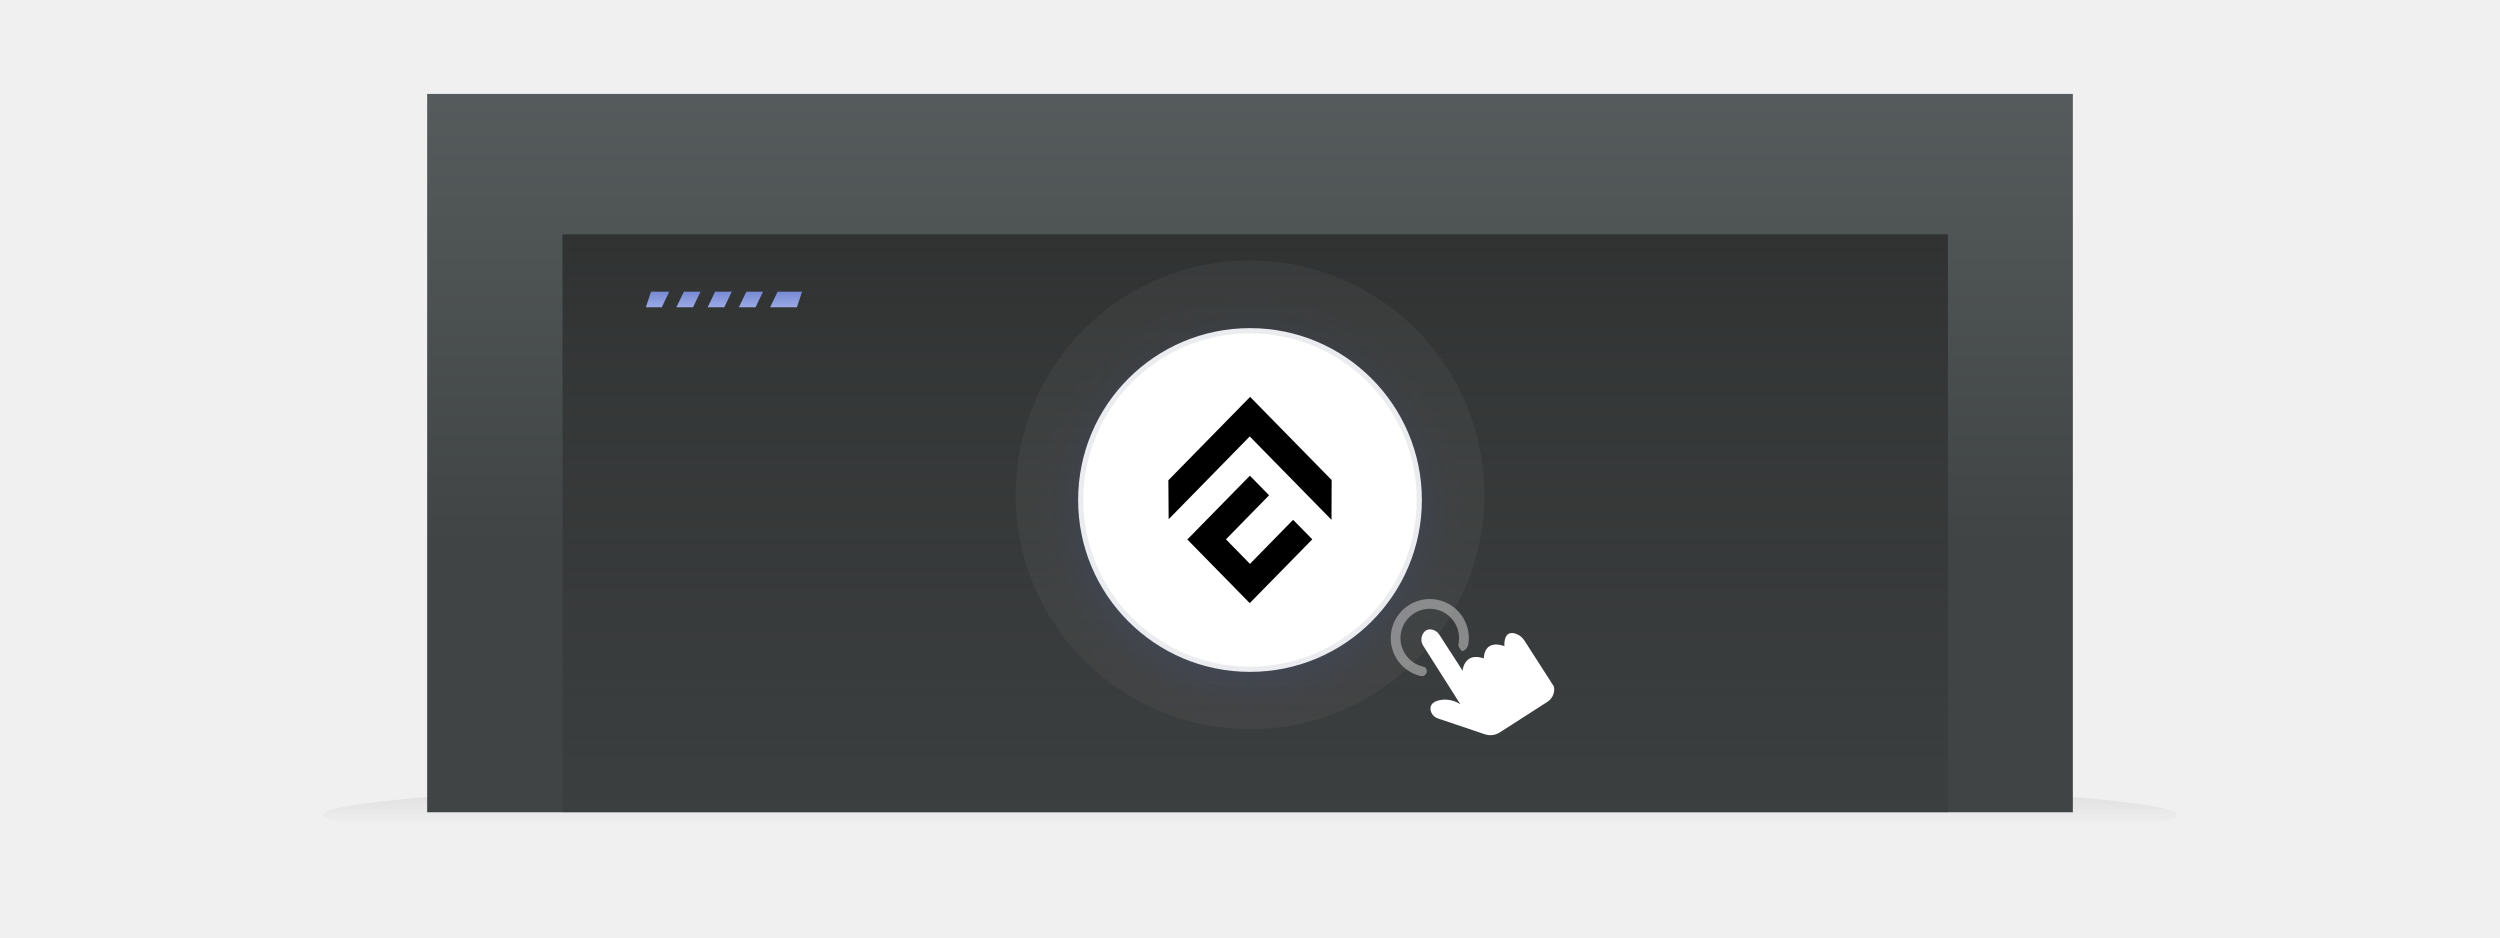
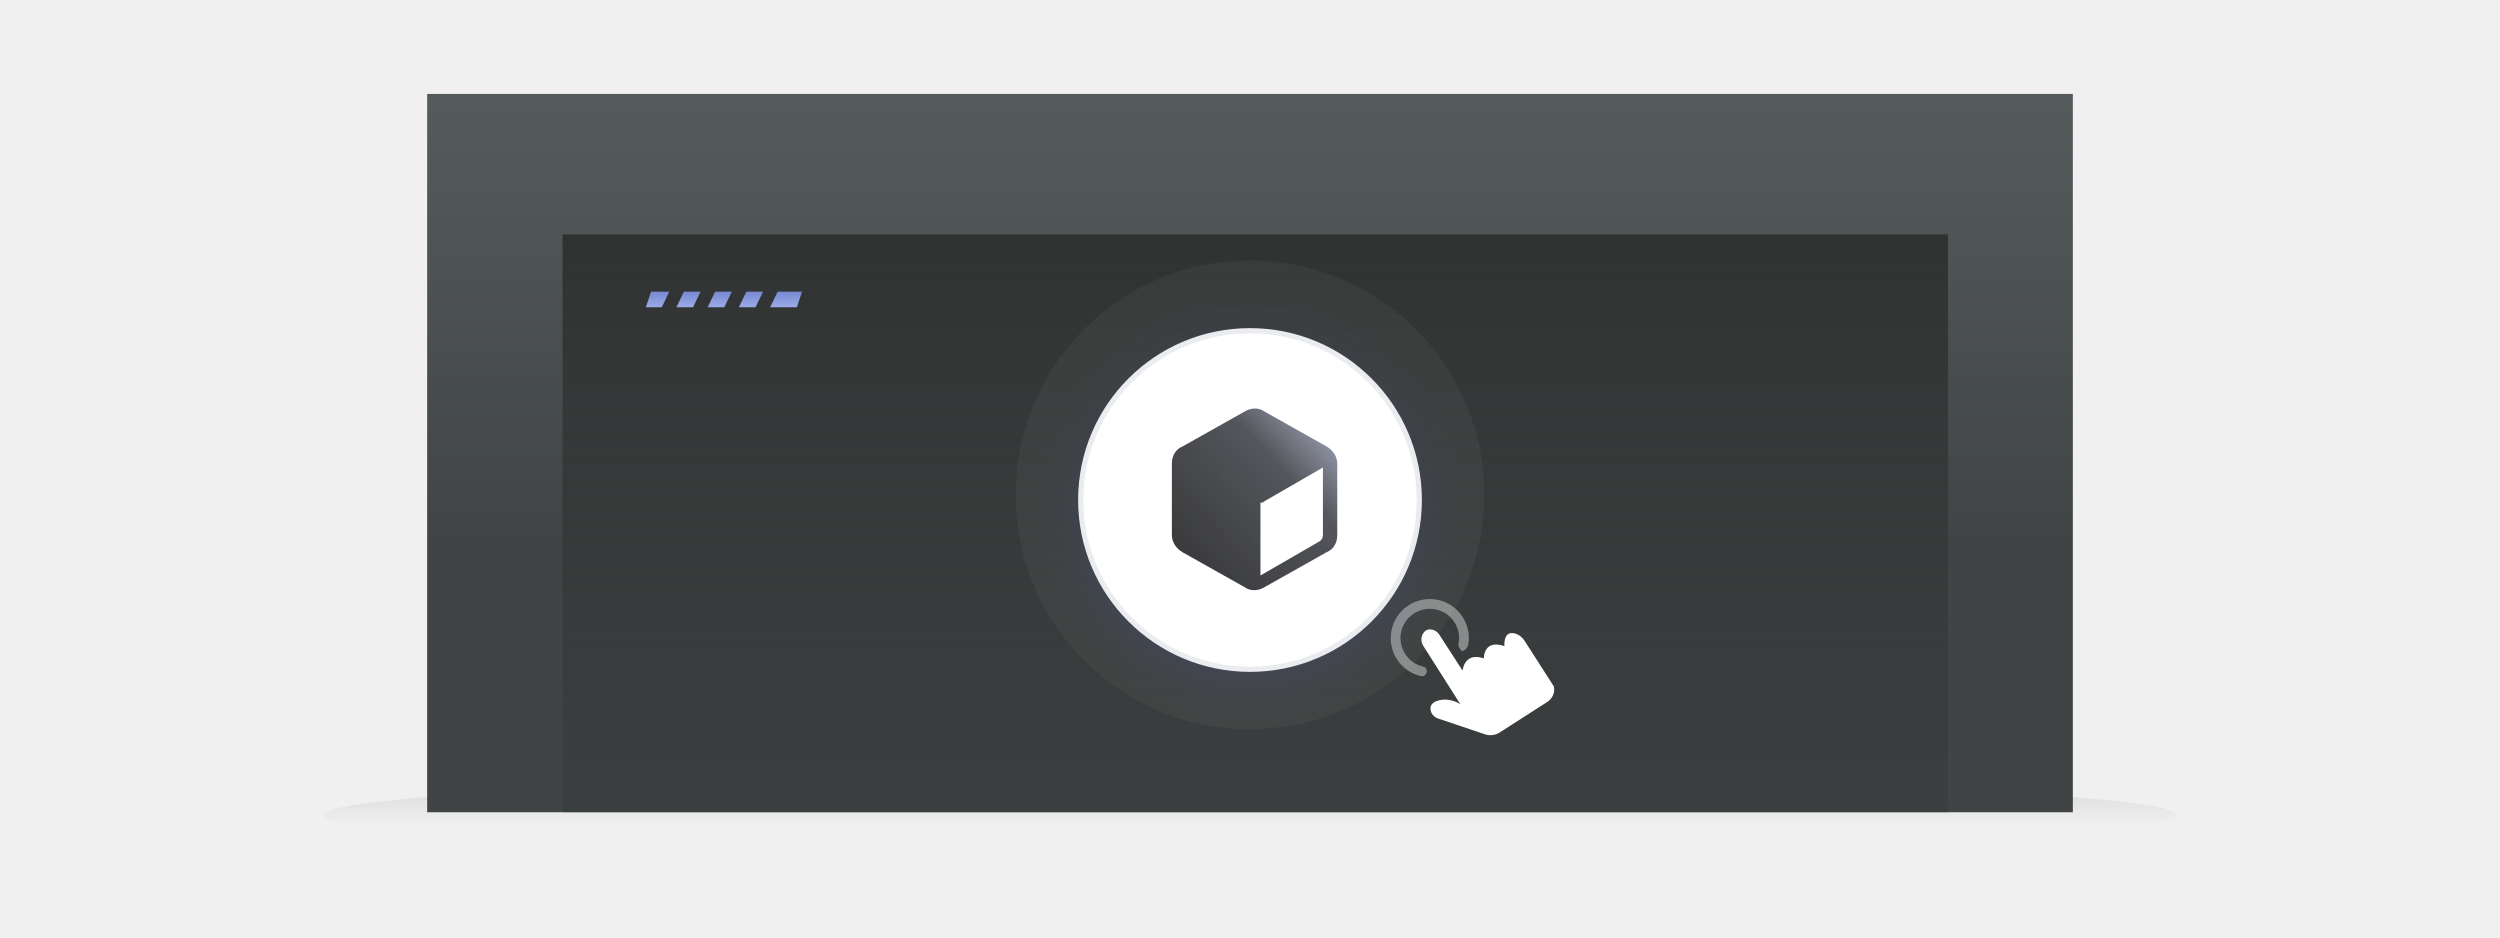
<svg xmlns="http://www.w3.org/2000/svg" width="480" height="180" viewBox="0 0 480 180" fill="none">
-   <mask id="mask0_9497_11090" style="mask-type:alpha" maskUnits="userSpaceOnUse" x="0" y="0" width="480" height="180">
+   <mask id="mask0_120424_13897" style="mask-type:alpha" maskUnits="userSpaceOnUse" x="0" y="0" width="480" height="180">
    <rect width="480" height="180" fill="#C4C4C4" />
  </mask>
-   <g mask="url(#mask0_9497_11090)">
-     <ellipse cx="240" cy="156.5" rx="178" ry="7.5" fill="url(#paint0_linear_9497_11090)" fill-opacity="0.6" />
-     <mask id="mask1_9497_11090" style="mask-type:alpha" maskUnits="userSpaceOnUse" x="82" y="18" width="316" height="138">
+   <g mask="url(#mask0_120424_13897)">
+     <ellipse cx="240" cy="156.5" rx="178" ry="7.5" fill="url(#paint0_linear_120424_13897)" fill-opacity="0.6" />
+     <mask id="mask1_120424_13897" style="mask-type:alpha" maskUnits="userSpaceOnUse" x="82" y="18" width="316" height="138">
      <rect x="82" y="18" width="316" height="138" fill="#C4C4C4" />
    </mask>
-     <g mask="url(#mask1_9497_11090)">
-       <path d="M82 18H398V156H82V18Z" fill="url(#paint1_linear_9497_11090)" />
-       <path d="M108 45H374V156H108V45Z" fill="url(#paint2_linear_9497_11090)" />
-       <g clip-path="url(#clip0_9497_11090)">
+     <g mask="url(#mask1_120424_13897)">
+       <path d="M82 18H398V156H82V18Z" fill="url(#paint1_linear_120424_13897)" />
+       <path d="M108 45H374V156H108V45Z" fill="url(#paint2_linear_120424_13897)" />
+       <g clip-path="url(#clip0_120424_13897)">
        <path d="M280.832 118.466C281.864 120.077 282.204 121.936 281.925 123.689C281.846 124.189 281.542 124.62 281.109 124.884L281.032 124.933C280.85 125.05 280.603 124.996 280.486 124.814L280.105 124.226C280.009 124.075 279.976 123.894 280.013 123.718L280.014 123.714C280.334 122.249 280.065 120.744 279.253 119.479C278.442 118.213 277.186 117.341 275.719 117.018C274.252 116.7 272.747 116.969 271.482 117.78C270.217 118.592 269.344 119.847 269.022 121.314C268.703 122.782 268.972 124.287 269.783 125.552C270.595 126.817 271.85 127.689 273.317 128.012L273.321 128.013C273.52 128.056 273.695 128.177 273.801 128.349C274.269 129.083 273.604 130.011 272.76 129.807C270.947 129.369 269.293 128.261 268.207 126.567C265.969 123.077 266.982 118.438 270.469 116.202C273.956 113.966 278.595 114.979 280.832 118.466Z" fill="white" fill-opacity="0.4" />
-         <path d="M292.69 122.987L298.314 131.756C298.314 131.756 298.433 132.001 298.406 132.501C298.358 133.43 297.856 134.271 297.074 134.772L287.946 140.63C287.096 141.175 286.043 141.304 285.088 140.98L276.071 137.937C275.342 137.691 274.793 137.068 274.671 136.308C274.589 135.8 274.705 135.249 275.329 134.849C275.649 134.643 276.101 134.479 276.729 134.379C278.825 134.065 280.394 135.23 280.394 135.23L276.85 129.644L275.802 127.995L273.239 123.955C272.886 123.399 272.801 122.708 273.026 122.087C273.166 121.698 273.397 121.303 273.767 121.066C274.021 120.903 274.343 120.814 274.747 120.851C275.395 120.912 275.974 121.279 276.328 121.825L278.989 125.941L280.05 127.585L280.824 128.78C280.824 128.78 280.92 127.232 282.052 126.506C282.659 126.117 283.56 125.964 284.9 126.41C284.9 126.41 284.846 124.801 285.961 124.086C286.546 123.712 287.45 123.581 288.851 124.056C288.851 124.056 288.681 122.314 289.593 121.729C289.902 121.531 290.333 121.467 290.939 121.646C291.66 121.869 292.28 122.348 292.69 122.987Z" fill="white" />
+         <path d="M292.69 122.987L298.314 131.756C298.314 131.756 298.433 132.001 298.406 132.501C298.358 133.43 297.856 134.271 297.074 134.772L287.946 140.63C287.096 141.175 286.043 141.304 285.088 140.98L276.071 137.937C275.342 137.691 274.793 137.068 274.671 136.308C274.589 135.8 274.705 135.249 275.329 134.849C275.649 134.643 276.101 134.479 276.729 134.379C278.825 134.065 280.394 135.23 280.394 135.23L276.85 129.644L275.802 127.995L273.239 123.955C272.886 123.399 272.801 122.708 273.026 122.087C273.166 121.698 273.397 121.303 273.767 121.066C274.021 120.903 274.343 120.814 274.747 120.851C275.395 120.912 275.974 121.279 276.328 121.825L278.989 125.941L280.05 127.585L280.824 128.78C280.824 128.78 280.92 127.232 282.052 126.506C282.659 126.117 283.56 125.964 284.9 126.41C284.9 126.41 284.846 124.801 285.961 124.086C286.546 123.712 287.45 123.581 288.851 124.056C288.851 124.056 288.681 122.314 289.593 121.729C289.902 121.531 290.333 121.467 290.939 121.646C291.66 121.869 292.28 122.348 292.69 122.987V122.987Z" fill="white" />
      </g>
      <circle cx="240" cy="95" r="45" fill="#C4C4C4" fill-opacity="0.06" />
-       <path fill-rule="evenodd" clip-rule="evenodd" d="M146.5 56H143.303L141.864 59H145.061L146.5 56ZM147.864 59H153L154 56H149.303L147.864 59ZM137.303 56H140.5L139.061 59H135.864L137.303 56ZM134.5 56H131.303L129.864 59H133.061L134.5 56ZM125 56H128.5L127.061 59H124L125 56Z" fill="url(#paint3_linear_9497_11090)" />
-       <g filter="url(#filter0_d_9497_11090)">
+       <path fill-rule="evenodd" clip-rule="evenodd" d="M146.5 56H143.303L141.864 59H145.061L146.5 56ZM147.864 59H153L154 56H149.303L147.864 59ZM137.303 56H140.5L139.061 59H135.864L137.303 56ZM134.5 56H131.303L129.864 59H133.061L134.5 56ZM125 56H128.5L127.061 59H124L125 56Z" fill="url(#paint3_linear_120424_13897)" />
+       <g filter="url(#filter0_d_120424_13897)">
        <circle cx="240" cy="96" r="32.5" fill="white" stroke="#EAECEF" />
-         <g clip-path="url(#clip1_9497_11090)">
-           <path d="M248.275 99.805L239.993 108.262L235.382 103.552L243.664 95.095L239.978 91.334L227.968 103.581L239.95 115.8L251.961 103.552L248.275 99.805Z" fill="black" />
-           <path d="M255.675 92.166L240.022 76.2L224.325 92.209L224.382 99.69L239.95 83.795L255.647 99.805L255.675 92.166Z" fill="black" />
-         </g>
+         <path opacity="0.2" d="M242 110.5L253.25 104C253.75 103.75 254 103.25 254 102.75V89.75L242.75 96.25C242.5 96.5 242.25 96.5 242 96.5V110.5V110.5ZM254.75 85.75C256 86.5 256.75 87.75 256.75 89V102.75C256.75 104.25 256 105.5 254.75 106L242.75 112.75C241.5 113.5 240 113.5 239 112.75L227 106C225.75 105.25 225 104 225 102.75V89C225 87.5 225.75 86.25 227 85.75L239 79C240.25 78.25 241.75 78.25 242.75 79L254.75 85.75V85.75Z" fill="#4D71FF" />
+         <path d="M242 110.5L253.25 104C253.75 103.75 254 103.25 254 102.75V89.75L242.75 96.25C242.5 96.5 242.25 96.5 242 96.5V110.5ZM254.75 85.75C256 86.5 256.75 87.75 256.75 89V102.75C256.75 104.25 256 105.5 254.75 106L242.75 112.75C241.5 113.5 240 113.5 239 112.75L227 106C225.75 105.25 225 104 225 102.75V89C225 87.5 225.75 86.25 227 85.75L239 79C240.25 78.25 241.75 78.25 242.75 79L254.75 85.75Z" fill="url(#paint4_linear_120424_13897)" />
      </g>
    </g>
  </g>
  <defs>
-     <filter id="filter0_d_9497_11090" x="199" y="57" width="82" height="82" filterUnits="userSpaceOnUse" color-interpolation-filters="sRGB">
+     <filter id="filter0_d_120424_13897" x="199" y="57" width="82" height="82" filterUnits="userSpaceOnUse" color-interpolation-filters="sRGB">
      <feFlood flood-opacity="0" result="BackgroundImageFix" />
      <feColorMatrix in="SourceAlpha" type="matrix" values="0 0 0 0 0 0 0 0 0 0 0 0 0 0 0 0 0 0 127 0" result="hardAlpha" />
      <feOffset dy="2" />
      <feGaussianBlur stdDeviation="4" />
      <feColorMatrix type="matrix" values="0 0 0 0 0.294 0 0 0 0 0.392 0 0 0 0 0.914 0 0 0 0.12 0" />
-       <feBlend mode="normal" in2="BackgroundImageFix" result="effect1_dropShadow_9497_11090" />
-       <feBlend mode="normal" in="SourceGraphic" in2="effect1_dropShadow_9497_11090" result="shape" />
+       <feBlend mode="normal" in2="BackgroundImageFix" result="effect1_dropShadow_120424_13897" />
+       <feBlend mode="normal" in="SourceGraphic" in2="effect1_dropShadow_120424_13897" result="shape" />
    </filter>
-     <linearGradient id="paint0_linear_9497_11090" x1="240" y1="149" x2="240" y2="158.5" gradientUnits="userSpaceOnUse">
+     <linearGradient id="paint0_linear_120424_13897" x1="240" y1="149" x2="240" y2="158.5" gradientUnits="userSpaceOnUse">
      <stop stop-color="#C4C4C4" />
      <stop offset="1" stop-color="#C4C4C4" stop-opacity="0" />
    </linearGradient>
-     <linearGradient id="paint1_linear_9497_11090" x1="228.49" y1="-16.616" x2="228.49" y2="104.54" gradientUnits="userSpaceOnUse">
+     <linearGradient id="paint1_linear_120424_13897" x1="228.49" y1="-16.616" x2="228.49" y2="104.54" gradientUnits="userSpaceOnUse">
      <stop stop-color="#5E6465" />
      <stop offset="1" stop-color="#404445" />
    </linearGradient>
-     <linearGradient id="paint2_linear_9497_11090" x1="258.874" y1="45" x2="258.874" y2="156" gradientUnits="userSpaceOnUse">
+     <linearGradient id="paint2_linear_120424_13897" x1="258.874" y1="45" x2="258.874" y2="156" gradientUnits="userSpaceOnUse">
      <stop stop-color="#303232" />
      <stop offset="1" stop-color="#353737" stop-opacity="0.42" />
    </linearGradient>
-     <linearGradient id="paint3_linear_9497_11090" x1="139" y1="56" x2="139" y2="59" gradientUnits="userSpaceOnUse">
+     <linearGradient id="paint3_linear_120424_13897" x1="139" y1="56" x2="139" y2="59" gradientUnits="userSpaceOnUse">
      <stop stop-color="#7789D3" />
      <stop offset="1" stop-color="#9BAAE6" />
    </linearGradient>
-     <clipPath id="clip0_9497_11090">
+     <linearGradient id="paint4_linear_120424_13897" x1="220.5" y1="110" x2="255" y2="78" gradientUnits="userSpaceOnUse">
+       <stop offset="0" stop-color="#333333" />
+       <stop offset="0.687" stop-color="#333333" stop-opacity="0.802" />
+       <stop offset="1" stop-color="#333333" stop-opacity="0.3" />
+     </linearGradient>
+     <clipPath id="clip0_120424_13897">
      <rect width="30" height="30" fill="white" transform="translate(261 122.275) rotate(-32.6738)" />
-     </clipPath>
-     <clipPath id="clip1_9497_11090">
-       <rect width="31.35" height="39.6" fill="white" transform="translate(224.325 76.1997)" />
    </clipPath>
  </defs>
</svg>
